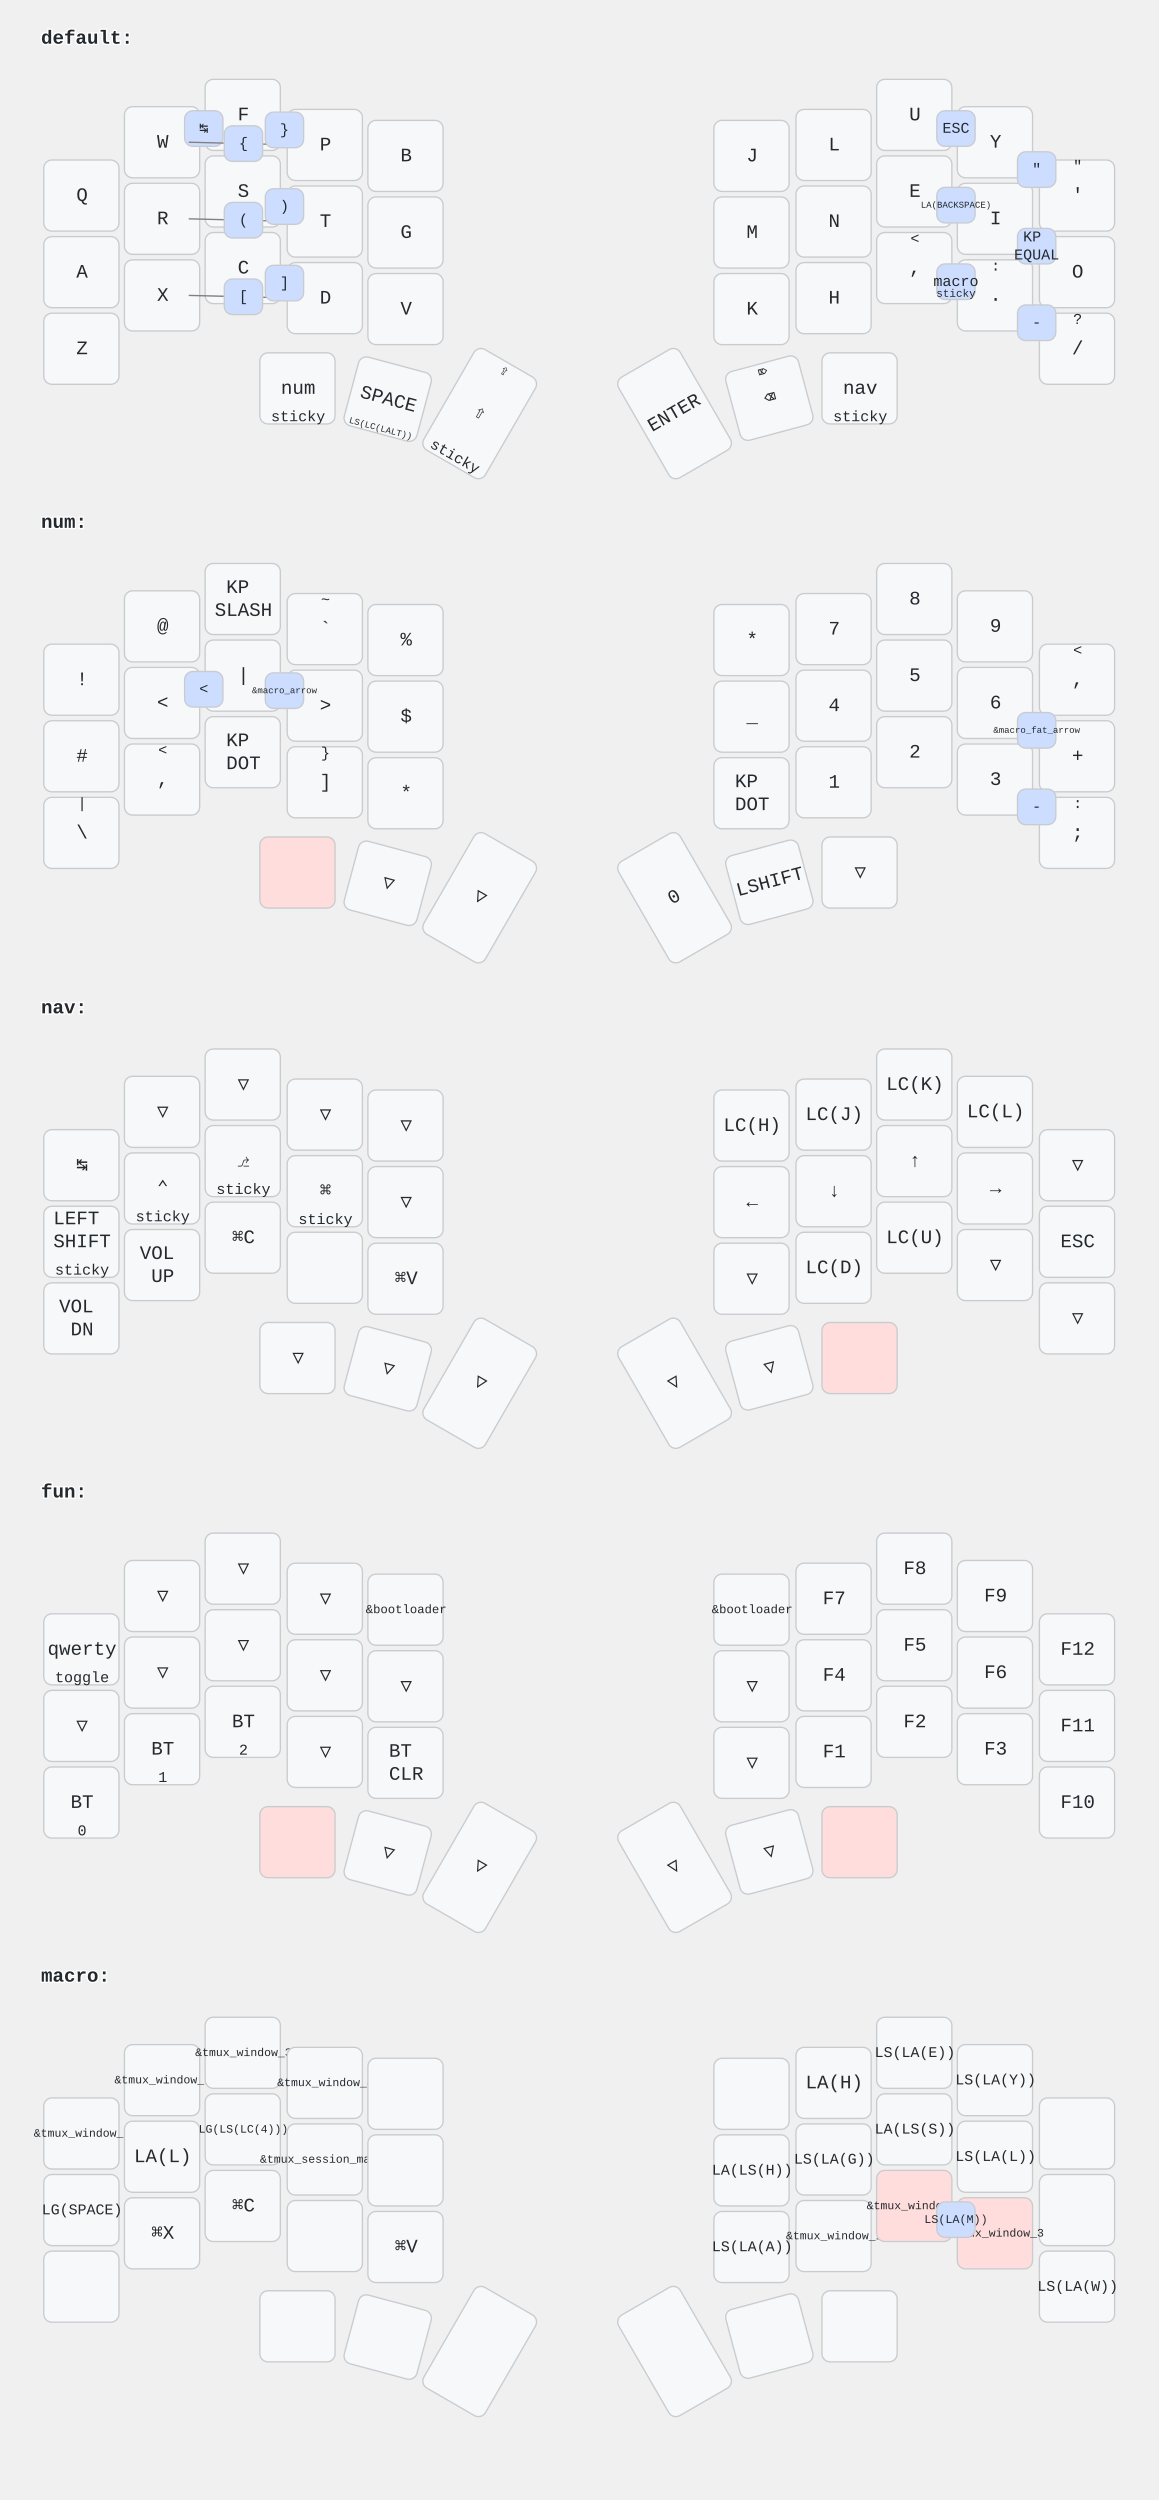
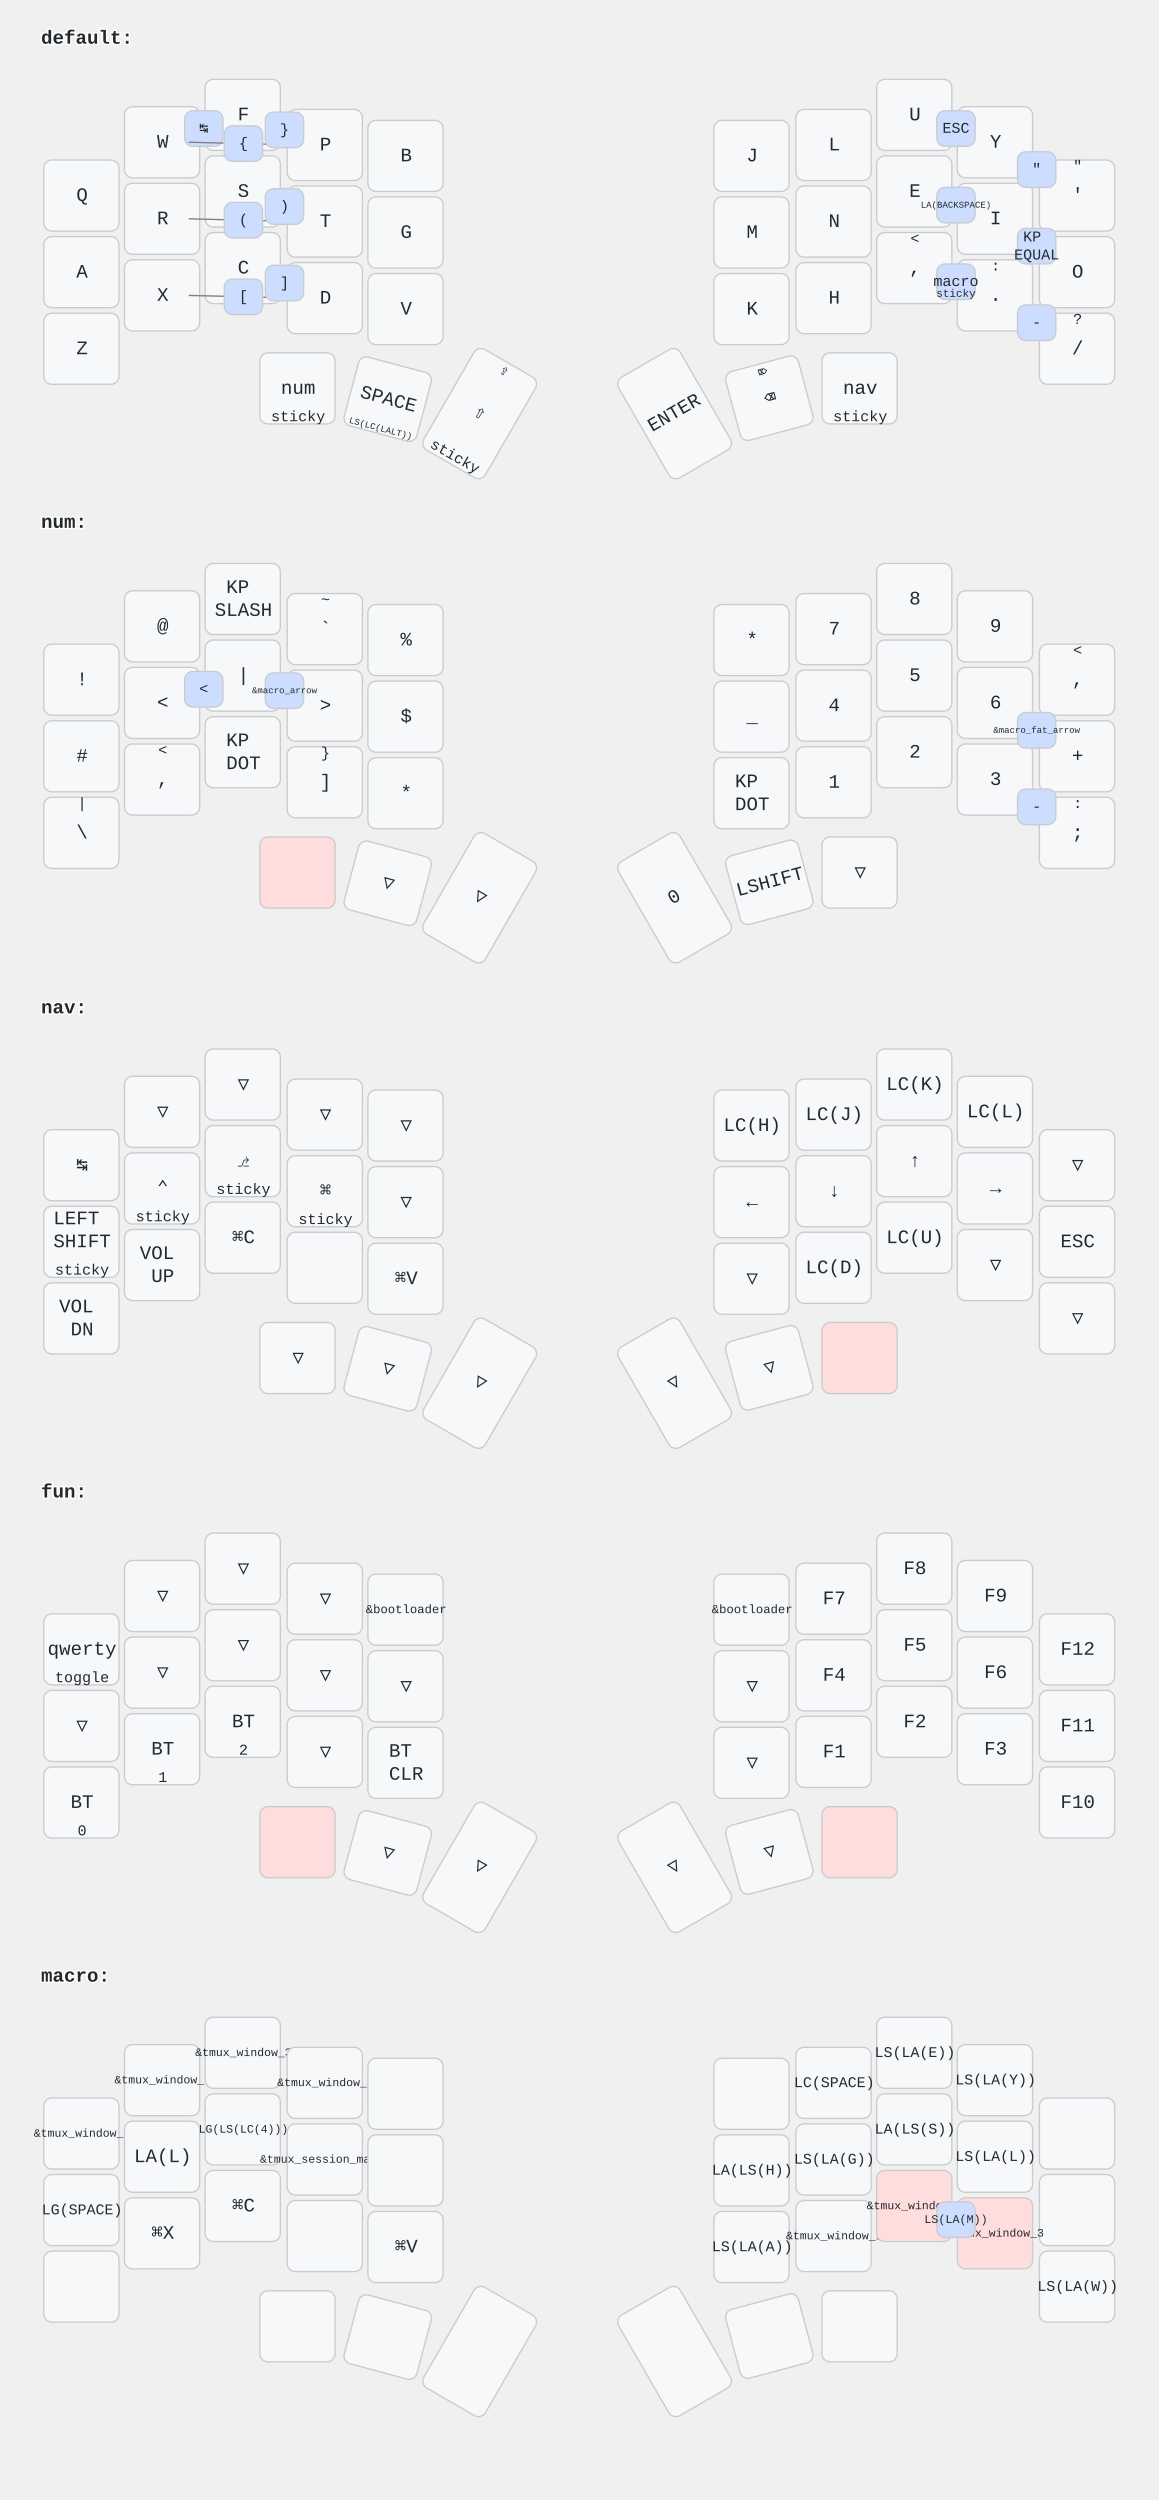
<svg xmlns="http://www.w3.org/2000/svg" width="847" height="1828" viewBox="0 0 847 1828" class="keymap">
  <style>/* font and background color specifications */
svg {
    font-family: SFMono-Regular,Consolas,Liberation Mono,Menlo,monospace;
    font-size: 14px;
    font-kerning: normal;
    text-rendering: optimizeLegibility;
    fill: #24292e;
}

/* default key styling */
rect {
    fill: #f6f8fa;
    stroke: #c9cccf;
    stroke-width: 1;
}

/* color accent for combo boxes */
rect.combo {
    fill: #cdf;
}

/* color accent for held keys */
rect.held, rect.combo.held {
    fill: #fdd;
}

/* color accent for ghost (optional) keys */
rect.ghost, rect.combo.ghost {
    fill: #ddd;
}

text {
    text-anchor: middle;
    dominant-baseline: middle;
}

/* styling for layer labels */
text.label {
    font-weight: bold;
    text-anchor: start;
    stroke: white;
    stroke-width: 2;
    paint-order: stroke;
}

/* styling for combo tap, and key hold/shifted label text */
text.combo, text.hold, text.shifted {
    font-size: 11px;
}

text.hold {
    text-anchor: middle;
    dominant-baseline: auto;
}

text.shifted {
    text-anchor: middle;
    dominant-baseline: hanging;
}

/* styling for hold/shifted label text in combo box */
text.combo.hold, text.combo.shifted {
    font-size: 8px;
}

/* styling for combo dendrons */
path {
    stroke-width: 1;
    stroke: gray;
    fill: none;
}
</style>
  <g transform="translate(30, 0)" class="layer-default">
    <text x="0" y="28" class="label">default:</text>
    <g transform="translate(0, 56)">
      <g transform="translate(30, 87)" class="key keypos-0">
        <rect rx="6" ry="6" x="-28" y="-26" width="55" height="52" class="key" />
        <text x="0" y="0" class="key tap">Q</text>
      </g>
      <g transform="translate(89, 48)" class="key keypos-1">
        <rect rx="6" ry="6" x="-28" y="-26" width="55" height="52" class="key" />
        <text x="0" y="0" class="key tap">W</text>
      </g>
      <g transform="translate(148, 28)" class="key keypos-2">
        <rect rx="6" ry="6" x="-28" y="-26" width="55" height="52" class="key" />
        <text x="0" y="0" class="key tap">F</text>
      </g>
      <g transform="translate(208, 50)" class="key keypos-3">
        <rect rx="6" ry="6" x="-28" y="-26" width="55" height="52" class="key" />
        <text x="0" y="0" class="key tap">P</text>
      </g>
      <g transform="translate(267, 58)" class="key keypos-4">
        <rect rx="6" ry="6" x="-28" y="-26" width="55" height="52" class="key" />
        <text x="0" y="0" class="key tap">B</text>
      </g>
      <g transform="translate(520, 58)" class="key keypos-5">
        <rect rx="6" ry="6" x="-28" y="-26" width="55" height="52" class="key" />
        <text x="0" y="0" class="key tap">J</text>
      </g>
      <g transform="translate(580, 50)" class="key keypos-6">
        <rect rx="6" ry="6" x="-28" y="-26" width="55" height="52" class="key" />
        <text x="0" y="0" class="key tap">L</text>
      </g>
      <g transform="translate(639, 28)" class="key keypos-7">
        <rect rx="6" ry="6" x="-28" y="-26" width="55" height="52" class="key" />
        <text x="0" y="0" class="key tap">U</text>
      </g>
      <g transform="translate(698, 48)" class="key keypos-8">
        <rect rx="6" ry="6" x="-28" y="-26" width="55" height="52" class="key" />
        <text x="0" y="0" class="key tap">Y</text>
      </g>
      <g transform="translate(758, 87)" class="key keypos-9">
        <rect rx="6" ry="6" x="-28" y="-26" width="55" height="52" class="key" />
        <text x="0" y="0" class="key tap">'</text>
        <text x="0" y="-24" class="key shifted">"</text>
      </g>
      <g transform="translate(30, 143)" class="key keypos-10">
        <rect rx="6" ry="6" x="-28" y="-26" width="55" height="52" class="key" />
        <text x="0" y="0" class="key tap">A</text>
      </g>
      <g transform="translate(89, 104)" class="key keypos-11">
        <rect rx="6" ry="6" x="-28" y="-26" width="55" height="52" class="key" />
        <text x="0" y="0" class="key tap">R</text>
      </g>
      <g transform="translate(148, 84)" class="key keypos-12">
        <rect rx="6" ry="6" x="-28" y="-26" width="55" height="52" class="key" />
        <text x="0" y="0" class="key tap">S</text>
      </g>
      <g transform="translate(208, 106)" class="key keypos-13">
        <rect rx="6" ry="6" x="-28" y="-26" width="55" height="52" class="key" />
        <text x="0" y="0" class="key tap">T</text>
      </g>
      <g transform="translate(267, 114)" class="key keypos-14">
        <rect rx="6" ry="6" x="-28" y="-26" width="55" height="52" class="key" />
        <text x="0" y="0" class="key tap">G</text>
      </g>
      <g transform="translate(520, 114)" class="key keypos-15">
        <rect rx="6" ry="6" x="-28" y="-26" width="55" height="52" class="key" />
        <text x="0" y="0" class="key tap">M</text>
      </g>
      <g transform="translate(580, 106)" class="key keypos-16">
        <rect rx="6" ry="6" x="-28" y="-26" width="55" height="52" class="key" />
        <text x="0" y="0" class="key tap">N</text>
      </g>
      <g transform="translate(639, 84)" class="key keypos-17">
        <rect rx="6" ry="6" x="-28" y="-26" width="55" height="52" class="key" />
        <text x="0" y="0" class="key tap">E</text>
      </g>
      <g transform="translate(698, 104)" class="key keypos-18">
        <rect rx="6" ry="6" x="-28" y="-26" width="55" height="52" class="key" />
        <text x="0" y="0" class="key tap">I</text>
      </g>
      <g transform="translate(758, 143)" class="key keypos-19">
        <rect rx="6" ry="6" x="-28" y="-26" width="55" height="52" class="key" />
        <text x="0" y="0" class="key tap">O</text>
      </g>
      <g transform="translate(30, 199)" class="key keypos-20">
        <rect rx="6" ry="6" x="-28" y="-26" width="55" height="52" class="key" />
        <text x="0" y="0" class="key tap">Z</text>
      </g>
      <g transform="translate(89, 160)" class="key keypos-21">
        <rect rx="6" ry="6" x="-28" y="-26" width="55" height="52" class="key" />
        <text x="0" y="0" class="key tap">X</text>
      </g>
      <g transform="translate(148, 140)" class="key keypos-22">
        <rect rx="6" ry="6" x="-28" y="-26" width="55" height="52" class="key" />
        <text x="0" y="0" class="key tap">C</text>
      </g>
      <g transform="translate(208, 162)" class="key keypos-23">
        <rect rx="6" ry="6" x="-28" y="-26" width="55" height="52" class="key" />
        <text x="0" y="0" class="key tap">D</text>
      </g>
      <g transform="translate(267, 170)" class="key keypos-24">
        <rect rx="6" ry="6" x="-28" y="-26" width="55" height="52" class="key" />
        <text x="0" y="0" class="key tap">V</text>
      </g>
      <g transform="translate(520, 170)" class="key keypos-25">
        <rect rx="6" ry="6" x="-28" y="-26" width="55" height="52" class="key" />
        <text x="0" y="0" class="key tap">K</text>
      </g>
      <g transform="translate(580, 162)" class="key keypos-26">
        <rect rx="6" ry="6" x="-28" y="-26" width="55" height="52" class="key" />
        <text x="0" y="0" class="key tap">H</text>
      </g>
      <g transform="translate(639, 140)" class="key keypos-27">
        <rect rx="6" ry="6" x="-28" y="-26" width="55" height="52" class="key" />
        <text x="0" y="0" class="key tap">,</text>
        <text x="0" y="-24" class="key shifted">&lt;</text>
      </g>
      <g transform="translate(698, 160)" class="key keypos-28">
        <rect rx="6" ry="6" x="-28" y="-26" width="55" height="52" class="key" />
        <text x="0" y="0" class="key tap">.</text>
        <text x="0" y="-24" class="key shifted">:</text>
      </g>
      <g transform="translate(758, 199)" class="key keypos-29">
        <rect rx="6" ry="6" x="-28" y="-26" width="55" height="52" class="key" />
        <text x="0" y="0" class="key tap">/</text>
        <text x="0" y="-24" class="key shifted">?</text>
      </g>
      <g transform="translate(188, 228)" class="key keypos-30">
        <rect rx="6" ry="6" x="-28" y="-26" width="55" height="52" class="key" />
        <text x="0" y="0" class="key tap">num</text>
        <text x="0" y="24" class="key hold">sticky</text>
      </g>
      <g transform="translate(254, 236) rotate(15.0)" class="key keypos-31">
        <rect rx="6" ry="6" x="-28" y="-26" width="55" height="52" class="key" />
        <text x="0" y="0" class="key tap">SPACE</text>
        <text x="0" y="24" class="key hold">
          <tspan style="font-size: 60%">LS(LC(LALT))</tspan>
        </text>
      </g>
      <g transform="translate(321, 246) rotate(30.0)" class="key keypos-32">
        <rect rx="6" ry="6" x="-26" y="-42" width="52" height="85" class="key" />
        <text x="0" y="0" class="key tap">⇧</text>
        <text x="0" y="40" class="key hold">sticky</text>
        <text x="0" y="-40" class="key shifted">⇪</text>
      </g>
      <g transform="translate(463, 246) rotate(-30.0)" class="key keypos-33">
        <rect rx="6" ry="6" x="-26" y="-42" width="52" height="85" class="key" />
        <text x="0" y="0" class="key tap">ENTER</text>
      </g>
      <g transform="translate(533, 235) rotate(-15.0)" class="key keypos-34">
        <rect rx="6" ry="6" x="-28" y="-26" width="55" height="52" class="key" />
        <text x="0" y="0" class="key tap">⌫</text>
        <text x="0" y="-24" class="key shifted">⌦</text>
      </g>
      <g transform="translate(599, 228)" class="key keypos-35">
        <rect rx="6" ry="6" x="-28" y="-26" width="55" height="52" class="key" />
        <text x="0" y="0" class="key tap">nav</text>
        <text x="0" y="24" class="key hold">sticky</text>
      </g>
      <g class="combo combopos-0">
        <rect rx="6" ry="6" x="105" y="25" width="28" height="26" class="combo" />
        <text x="119" y="38" class="combo tap">↹</text>
      </g>
      <g class="combo combopos-1">
        <rect rx="6" ry="6" x="655" y="25" width="28" height="26" class="combo" />
        <text x="669" y="38" class="combo tap">ESC</text>
      </g>
      <g class="combo combopos-2">
        <rect rx="6" ry="6" x="655" y="137" width="28" height="26" class="combo" />
        <text x="669" y="150" class="combo tap">macro</text>
        <text x="669" y="161" class="combo hold">sticky</text>
      </g>
      <g class="combo combopos-3">
        <path d="M148,105 l-40,-1" class="combo" />
        <path d="M148,105 l40,1" class="combo" />
        <rect rx="6" ry="6" x="134" y="92" width="28" height="26" class="combo" />
        <text x="148" y="105" class="combo tap">(</text>
      </g>
      <g class="combo combopos-4">
        <path d="M148,49 l-40,-1" class="combo" />
        <path d="M148,49 l40,1" class="combo" />
        <rect rx="6" ry="6" x="134" y="36" width="28" height="26" class="combo" />
        <text x="148" y="49" class="combo tap">{</text>
      </g>
      <g class="combo combopos-5">
        <path d="M148,161 l-40,-1" class="combo" />
        <path d="M148,161 l40,1" class="combo" />
        <rect rx="6" ry="6" x="134" y="148" width="28" height="26" class="combo" />
        <text x="148" y="161" class="combo tap">[</text>
      </g>
      <g class="combo combopos-6">
        <rect rx="6" ry="6" x="714" y="111" width="28" height="26" class="combo" />
        <text x="728" y="124" class="combo tap">
          <tspan x="728" dy="-0.6em">KP</tspan>
          <tspan x="728" dy="1.2em">EQUAL</tspan>
        </text>
      </g>
      <g class="combo combopos-7">
        <rect rx="6" ry="6" x="655" y="81" width="28" height="26" class="combo" />
        <text x="669" y="94" class="combo tap">
          <tspan style="font-size: 60%">LA(BACKSPACE)</tspan>
        </text>
      </g>
      <g class="combo combopos-8">
        <rect rx="6" ry="6" x="714" y="55" width="28" height="26" class="combo" />
        <text x="728" y="68" class="combo tap">"</text>
      </g>
      <g class="combo combopos-9">
        <rect rx="6" ry="6" x="164" y="82" width="28" height="26" class="combo" />
        <text x="178" y="95" class="combo tap">)</text>
      </g>
      <g class="combo combopos-10">
        <rect rx="6" ry="6" x="164" y="26" width="28" height="26" class="combo" />
        <text x="178" y="39" class="combo tap">}</text>
      </g>
      <g class="combo combopos-11">
        <rect rx="6" ry="6" x="164" y="138" width="28" height="26" class="combo" />
        <text x="178" y="151" class="combo tap">]</text>
      </g>
      <g class="combo combopos-12">
        <rect rx="6" ry="6" x="714" y="167" width="28" height="26" class="combo" />
        <text x="728" y="180" class="combo tap">-</text>
      </g>
    </g>
  </g>
  <g transform="translate(30, 354)" class="layer-num">
    <text x="0" y="28" class="label">num:</text>
    <g transform="translate(0, 56)">
      <g transform="translate(30, 87)" class="key keypos-0">
        <rect rx="6" ry="6" x="-28" y="-26" width="55" height="52" class="key" />
        <text x="0" y="0" class="key tap">!</text>
      </g>
      <g transform="translate(89, 48)" class="key keypos-1">
        <rect rx="6" ry="6" x="-28" y="-26" width="55" height="52" class="key" />
        <text x="0" y="0" class="key tap">@</text>
      </g>
      <g transform="translate(148, 28)" class="key keypos-2">
        <rect rx="6" ry="6" x="-28" y="-26" width="55" height="52" class="key" />
        <text x="0" y="0" class="key tap">
          <tspan x="0" dy="-0.6em">KP</tspan>
          <tspan x="0" dy="1.2em">SLASH</tspan>
        </text>
      </g>
      <g transform="translate(208, 50)" class="key keypos-3">
        <rect rx="6" ry="6" x="-28" y="-26" width="55" height="52" class="key" />
        <text x="0" y="0" class="key tap">`</text>
        <text x="0" y="-24" class="key shifted">~</text>
      </g>
      <g transform="translate(267, 58)" class="key keypos-4">
        <rect rx="6" ry="6" x="-28" y="-26" width="55" height="52" class="key" />
        <text x="0" y="0" class="key tap">%</text>
      </g>
      <g transform="translate(520, 58)" class="key keypos-5">
        <rect rx="6" ry="6" x="-28" y="-26" width="55" height="52" class="key" />
        <text x="0" y="0" class="key tap">*</text>
      </g>
      <g transform="translate(580, 50)" class="key keypos-6">
        <rect rx="6" ry="6" x="-28" y="-26" width="55" height="52" class="key" />
        <text x="0" y="0" class="key tap">7</text>
      </g>
      <g transform="translate(639, 28)" class="key keypos-7">
        <rect rx="6" ry="6" x="-28" y="-26" width="55" height="52" class="key" />
        <text x="0" y="0" class="key tap">8</text>
      </g>
      <g transform="translate(698, 48)" class="key keypos-8">
        <rect rx="6" ry="6" x="-28" y="-26" width="55" height="52" class="key" />
        <text x="0" y="0" class="key tap">9</text>
      </g>
      <g transform="translate(758, 87)" class="key keypos-9">
        <rect rx="6" ry="6" x="-28" y="-26" width="55" height="52" class="key" />
        <text x="0" y="0" class="key tap">,</text>
        <text x="0" y="-24" class="key shifted">&lt;</text>
      </g>
      <g transform="translate(30, 143)" class="key keypos-10">
        <rect rx="6" ry="6" x="-28" y="-26" width="55" height="52" class="key" />
        <text x="0" y="0" class="key tap">#</text>
      </g>
      <g transform="translate(89, 104)" class="key keypos-11">
        <rect rx="6" ry="6" x="-28" y="-26" width="55" height="52" class="key" />
        <text x="0" y="0" class="key tap">&lt;</text>
      </g>
      <g transform="translate(148, 84)" class="key keypos-12">
        <rect rx="6" ry="6" x="-28" y="-26" width="55" height="52" class="key" />
        <text x="0" y="0" class="key tap">|</text>
      </g>
      <g transform="translate(208, 106)" class="key keypos-13">
        <rect rx="6" ry="6" x="-28" y="-26" width="55" height="52" class="key" />
        <text x="0" y="0" class="key tap">&gt;</text>
      </g>
      <g transform="translate(267, 114)" class="key keypos-14">
        <rect rx="6" ry="6" x="-28" y="-26" width="55" height="52" class="key" />
        <text x="0" y="0" class="key tap">$</text>
      </g>
      <g transform="translate(520, 114)" class="key keypos-15">
        <rect rx="6" ry="6" x="-28" y="-26" width="55" height="52" class="key" />
        <text x="0" y="0" class="key tap">_</text>
      </g>
      <g transform="translate(580, 106)" class="key keypos-16">
        <rect rx="6" ry="6" x="-28" y="-26" width="55" height="52" class="key" />
        <text x="0" y="0" class="key tap">4</text>
      </g>
      <g transform="translate(639, 84)" class="key keypos-17">
        <rect rx="6" ry="6" x="-28" y="-26" width="55" height="52" class="key" />
        <text x="0" y="0" class="key tap">5</text>
      </g>
      <g transform="translate(698, 104)" class="key keypos-18">
        <rect rx="6" ry="6" x="-28" y="-26" width="55" height="52" class="key" />
        <text x="0" y="0" class="key tap">6</text>
      </g>
      <g transform="translate(758, 143)" class="key keypos-19">
        <rect rx="6" ry="6" x="-28" y="-26" width="55" height="52" class="key" />
        <text x="0" y="0" class="key tap">+</text>
      </g>
      <g transform="translate(30, 199)" class="key keypos-20">
        <rect rx="6" ry="6" x="-28" y="-26" width="55" height="52" class="key" />
        <text x="0" y="0" class="key tap">\</text>
        <text x="0" y="-24" class="key shifted">|</text>
      </g>
      <g transform="translate(89, 160)" class="key keypos-21">
        <rect rx="6" ry="6" x="-28" y="-26" width="55" height="52" class="key" />
        <text x="0" y="0" class="key tap">,</text>
        <text x="0" y="-24" class="key shifted">&lt;</text>
      </g>
      <g transform="translate(148, 140)" class="key keypos-22">
        <rect rx="6" ry="6" x="-28" y="-26" width="55" height="52" class="key" />
        <text x="0" y="0" class="key tap">
          <tspan x="0" dy="-0.6em">KP</tspan>
          <tspan x="0" dy="1.2em">DOT</tspan>
        </text>
      </g>
      <g transform="translate(208, 162)" class="key keypos-23">
        <rect rx="6" ry="6" x="-28" y="-26" width="55" height="52" class="key" />
        <text x="0" y="0" class="key tap">]</text>
        <text x="0" y="-24" class="key shifted">}</text>
      </g>
      <g transform="translate(267, 170)" class="key keypos-24">
        <rect rx="6" ry="6" x="-28" y="-26" width="55" height="52" class="key" />
        <text x="0" y="0" class="key tap">*</text>
      </g>
      <g transform="translate(520, 170)" class="key keypos-25">
        <rect rx="6" ry="6" x="-28" y="-26" width="55" height="52" class="key" />
        <text x="0" y="0" class="key tap">
          <tspan x="0" dy="-0.6em">KP</tspan>
          <tspan x="0" dy="1.2em">DOT</tspan>
        </text>
      </g>
      <g transform="translate(580, 162)" class="key keypos-26">
        <rect rx="6" ry="6" x="-28" y="-26" width="55" height="52" class="key" />
        <text x="0" y="0" class="key tap">1</text>
      </g>
      <g transform="translate(639, 140)" class="key keypos-27">
        <rect rx="6" ry="6" x="-28" y="-26" width="55" height="52" class="key" />
        <text x="0" y="0" class="key tap">2</text>
      </g>
      <g transform="translate(698, 160)" class="key keypos-28">
        <rect rx="6" ry="6" x="-28" y="-26" width="55" height="52" class="key" />
        <text x="0" y="0" class="key tap">3</text>
      </g>
      <g transform="translate(758, 199)" class="key keypos-29">
        <rect rx="6" ry="6" x="-28" y="-26" width="55" height="52" class="key" />
        <text x="0" y="0" class="key tap">;</text>
        <text x="0" y="-24" class="key shifted">:</text>
      </g>
      <g transform="translate(188, 228)" class="key held keypos-30">
        <rect rx="6" ry="6" x="-28" y="-26" width="55" height="52" class="key held" />
      </g>
      <g transform="translate(254, 236) rotate(15.0)" class="key trans keypos-31">
        <rect rx="6" ry="6" x="-28" y="-26" width="55" height="52" class="key trans" />
        <text x="0" y="0" class="key trans tap">▽</text>
      </g>
      <g transform="translate(321, 246) rotate(30.0)" class="key trans keypos-32">
        <rect rx="6" ry="6" x="-26" y="-42" width="52" height="85" class="key trans" />
        <text x="0" y="0" class="key trans tap">▽</text>
      </g>
      <g transform="translate(463, 246) rotate(-30.0)" class="key keypos-33">
        <rect rx="6" ry="6" x="-26" y="-42" width="52" height="85" class="key" />
        <text x="0" y="0" class="key tap">0</text>
      </g>
      <g transform="translate(533, 235) rotate(-15.0)" class="key keypos-34">
        <rect rx="6" ry="6" x="-28" y="-26" width="55" height="52" class="key" />
        <text x="0" y="0" class="key tap">LSHIFT</text>
      </g>
      <g transform="translate(599, 228)" class="key trans keypos-35">
        <rect rx="6" ry="6" x="-28" y="-26" width="55" height="52" class="key trans" />
        <text x="0" y="0" class="key trans tap">▽</text>
      </g>
      <g class="combo combopos-0">
        <rect rx="6" ry="6" x="105" y="81" width="28" height="26" class="combo" />
        <text x="119" y="94" class="combo tap">&lt;</text>
      </g>
      <g class="combo combopos-1">
        <rect rx="6" ry="6" x="164" y="82" width="28" height="26" class="combo" />
        <text x="178" y="95" class="combo tap">
          <tspan style="font-size: 60%">&amp;macro_arrow</tspan>
        </text>
      </g>
      <g class="combo combopos-2">
        <rect rx="6" ry="6" x="714" y="167" width="28" height="26" class="combo" />
        <text x="728" y="180" class="combo tap">-</text>
      </g>
      <g class="combo combopos-3">
        <rect rx="6" ry="6" x="714" y="111" width="28" height="26" class="combo" />
        <text x="728" y="124" class="combo tap">
          <tspan style="font-size: 60%">&amp;macro_fat_arrow</tspan>
        </text>
      </g>
    </g>
  </g>
  <g transform="translate(30, 709)" class="layer-nav">
    <text x="0" y="28" class="label">nav:</text>
    <g transform="translate(0, 56)">
      <g transform="translate(30, 87)" class="key keypos-0">
        <rect rx="6" ry="6" x="-28" y="-26" width="55" height="52" class="key" />
        <text x="0" y="0" class="key tap">↹</text>
      </g>
      <g transform="translate(89, 48)" class="key trans keypos-1">
        <rect rx="6" ry="6" x="-28" y="-26" width="55" height="52" class="key trans" />
        <text x="0" y="0" class="key trans tap">▽</text>
      </g>
      <g transform="translate(148, 28)" class="key trans keypos-2">
        <rect rx="6" ry="6" x="-28" y="-26" width="55" height="52" class="key trans" />
        <text x="0" y="0" class="key trans tap">▽</text>
      </g>
      <g transform="translate(208, 50)" class="key trans keypos-3">
        <rect rx="6" ry="6" x="-28" y="-26" width="55" height="52" class="key trans" />
        <text x="0" y="0" class="key trans tap">▽</text>
      </g>
      <g transform="translate(267, 58)" class="key trans keypos-4">
        <rect rx="6" ry="6" x="-28" y="-26" width="55" height="52" class="key trans" />
        <text x="0" y="0" class="key trans tap">▽</text>
      </g>
      <g transform="translate(520, 58)" class="key keypos-5">
        <rect rx="6" ry="6" x="-28" y="-26" width="55" height="52" class="key" />
        <text x="0" y="0" class="key tap">LC(H)</text>
      </g>
      <g transform="translate(580, 50)" class="key keypos-6">
        <rect rx="6" ry="6" x="-28" y="-26" width="55" height="52" class="key" />
        <text x="0" y="0" class="key tap">LC(J)</text>
      </g>
      <g transform="translate(639, 28)" class="key keypos-7">
        <rect rx="6" ry="6" x="-28" y="-26" width="55" height="52" class="key" />
        <text x="0" y="0" class="key tap">LC(K)</text>
      </g>
      <g transform="translate(698, 48)" class="key keypos-8">
        <rect rx="6" ry="6" x="-28" y="-26" width="55" height="52" class="key" />
        <text x="0" y="0" class="key tap">LC(L)</text>
      </g>
      <g transform="translate(758, 87)" class="key trans keypos-9">
        <rect rx="6" ry="6" x="-28" y="-26" width="55" height="52" class="key trans" />
        <text x="0" y="0" class="key trans tap">▽</text>
      </g>
      <g transform="translate(30, 143)" class="key keypos-10">
        <rect rx="6" ry="6" x="-28" y="-26" width="55" height="52" class="key" />
        <text x="0" y="0" class="key tap">
          <tspan x="0" dy="-1.2em">LEFT</tspan>
          <tspan x="0" dy="1.2em">SHIFT</tspan>
        </text>
        <text x="0" y="24" class="key hold">sticky</text>
      </g>
      <g transform="translate(89, 104)" class="key keypos-11">
        <rect rx="6" ry="6" x="-28" y="-26" width="55" height="52" class="key" />
        <text x="0" y="0" class="key tap">⌃</text>
        <text x="0" y="24" class="key hold">sticky</text>
      </g>
      <g transform="translate(148, 84)" class="key keypos-12">
        <rect rx="6" ry="6" x="-28" y="-26" width="55" height="52" class="key" />
        <text x="0" y="0" class="key tap">⎇</text>
        <text x="0" y="24" class="key hold">sticky</text>
      </g>
      <g transform="translate(208, 106)" class="key keypos-13">
        <rect rx="6" ry="6" x="-28" y="-26" width="55" height="52" class="key" />
        <text x="0" y="0" class="key tap">⌘</text>
        <text x="0" y="24" class="key hold">sticky</text>
      </g>
      <g transform="translate(267, 114)" class="key trans keypos-14">
        <rect rx="6" ry="6" x="-28" y="-26" width="55" height="52" class="key trans" />
        <text x="0" y="0" class="key trans tap">▽</text>
      </g>
      <g transform="translate(520, 114)" class="key keypos-15">
        <rect rx="6" ry="6" x="-28" y="-26" width="55" height="52" class="key" />
        <text x="0" y="0" class="key tap">←</text>
      </g>
      <g transform="translate(580, 106)" class="key keypos-16">
        <rect rx="6" ry="6" x="-28" y="-26" width="55" height="52" class="key" />
        <text x="0" y="0" class="key tap">↓</text>
      </g>
      <g transform="translate(639, 84)" class="key keypos-17">
        <rect rx="6" ry="6" x="-28" y="-26" width="55" height="52" class="key" />
        <text x="0" y="0" class="key tap">↑</text>
      </g>
      <g transform="translate(698, 104)" class="key keypos-18">
        <rect rx="6" ry="6" x="-28" y="-26" width="55" height="52" class="key" />
        <text x="0" y="0" class="key tap">→</text>
      </g>
      <g transform="translate(758, 143)" class="key keypos-19">
        <rect rx="6" ry="6" x="-28" y="-26" width="55" height="52" class="key" />
        <text x="0" y="0" class="key tap">ESC</text>
      </g>
      <g transform="translate(30, 199)" class="key keypos-20">
        <rect rx="6" ry="6" x="-28" y="-26" width="55" height="52" class="key" />
        <text x="0" y="0" class="key tap">
          <tspan x="0" dy="-0.6em">VOL</tspan>
          <tspan x="0" dy="1.2em">DN</tspan>
        </text>
      </g>
      <g transform="translate(89, 160)" class="key keypos-21">
        <rect rx="6" ry="6" x="-28" y="-26" width="55" height="52" class="key" />
        <text x="0" y="0" class="key tap">
          <tspan x="0" dy="-0.6em">VOL</tspan>
          <tspan x="0" dy="1.2em">UP</tspan>
        </text>
      </g>
      <g transform="translate(148, 140)" class="key keypos-22">
        <rect rx="6" ry="6" x="-28" y="-26" width="55" height="52" class="key" />
        <text x="0" y="0" class="key tap">⌘C</text>
      </g>
      <g transform="translate(208, 162)" class="key keypos-23">
        <rect rx="6" ry="6" x="-28" y="-26" width="55" height="52" class="key" />
      </g>
      <g transform="translate(267, 170)" class="key keypos-24">
        <rect rx="6" ry="6" x="-28" y="-26" width="55" height="52" class="key" />
        <text x="0" y="0" class="key tap">⌘V</text>
      </g>
      <g transform="translate(520, 170)" class="key trans keypos-25">
        <rect rx="6" ry="6" x="-28" y="-26" width="55" height="52" class="key trans" />
        <text x="0" y="0" class="key trans tap">▽</text>
      </g>
      <g transform="translate(580, 162)" class="key keypos-26">
        <rect rx="6" ry="6" x="-28" y="-26" width="55" height="52" class="key" />
        <text x="0" y="0" class="key tap">LC(D)</text>
      </g>
      <g transform="translate(639, 140)" class="key keypos-27">
        <rect rx="6" ry="6" x="-28" y="-26" width="55" height="52" class="key" />
        <text x="0" y="0" class="key tap">LC(U)</text>
      </g>
      <g transform="translate(698, 160)" class="key trans keypos-28">
        <rect rx="6" ry="6" x="-28" y="-26" width="55" height="52" class="key trans" />
        <text x="0" y="0" class="key trans tap">▽</text>
      </g>
      <g transform="translate(758, 199)" class="key trans keypos-29">
        <rect rx="6" ry="6" x="-28" y="-26" width="55" height="52" class="key trans" />
        <text x="0" y="0" class="key trans tap">▽</text>
      </g>
      <g transform="translate(188, 228)" class="key trans keypos-30">
        <rect rx="6" ry="6" x="-28" y="-26" width="55" height="52" class="key trans" />
        <text x="0" y="0" class="key trans tap">▽</text>
      </g>
      <g transform="translate(254, 236) rotate(15.0)" class="key trans keypos-31">
        <rect rx="6" ry="6" x="-28" y="-26" width="55" height="52" class="key trans" />
        <text x="0" y="0" class="key trans tap">▽</text>
      </g>
      <g transform="translate(321, 246) rotate(30.0)" class="key trans keypos-32">
        <rect rx="6" ry="6" x="-26" y="-42" width="52" height="85" class="key trans" />
        <text x="0" y="0" class="key trans tap">▽</text>
      </g>
      <g transform="translate(463, 246) rotate(-30.0)" class="key trans keypos-33">
        <rect rx="6" ry="6" x="-26" y="-42" width="52" height="85" class="key trans" />
        <text x="0" y="0" class="key trans tap">▽</text>
      </g>
      <g transform="translate(533, 235) rotate(-15.0)" class="key trans keypos-34">
        <rect rx="6" ry="6" x="-28" y="-26" width="55" height="52" class="key trans" />
        <text x="0" y="0" class="key trans tap">▽</text>
      </g>
      <g transform="translate(599, 228)" class="key held keypos-35">
        <rect rx="6" ry="6" x="-28" y="-26" width="55" height="52" class="key held" />
      </g>
    </g>
  </g>
  <g transform="translate(30, 1063)" class="layer-fun">
    <text x="0" y="28" class="label">fun:</text>
    <g transform="translate(0, 56)">
      <g transform="translate(30, 87)" class="key keypos-0">
        <rect rx="6" ry="6" x="-28" y="-26" width="55" height="52" class="key" />
        <text x="0" y="0" class="key tap">qwerty</text>
        <text x="0" y="24" class="key hold">toggle</text>
      </g>
      <g transform="translate(89, 48)" class="key trans keypos-1">
        <rect rx="6" ry="6" x="-28" y="-26" width="55" height="52" class="key trans" />
        <text x="0" y="0" class="key trans tap">▽</text>
      </g>
      <g transform="translate(148, 28)" class="key trans keypos-2">
        <rect rx="6" ry="6" x="-28" y="-26" width="55" height="52" class="key trans" />
        <text x="0" y="0" class="key trans tap">▽</text>
      </g>
      <g transform="translate(208, 50)" class="key trans keypos-3">
        <rect rx="6" ry="6" x="-28" y="-26" width="55" height="52" class="key trans" />
        <text x="0" y="0" class="key trans tap">▽</text>
      </g>
      <g transform="translate(267, 58)" class="key keypos-4">
        <rect rx="6" ry="6" x="-28" y="-26" width="55" height="52" class="key" />
        <text x="0" y="0" class="key tap">
          <tspan style="font-size: 64%">&amp;bootloader</tspan>
        </text>
      </g>
      <g transform="translate(520, 58)" class="key keypos-5">
        <rect rx="6" ry="6" x="-28" y="-26" width="55" height="52" class="key" />
        <text x="0" y="0" class="key tap">
          <tspan style="font-size: 64%">&amp;bootloader</tspan>
        </text>
      </g>
      <g transform="translate(580, 50)" class="key keypos-6">
        <rect rx="6" ry="6" x="-28" y="-26" width="55" height="52" class="key" />
        <text x="0" y="0" class="key tap">F7</text>
      </g>
      <g transform="translate(639, 28)" class="key keypos-7">
        <rect rx="6" ry="6" x="-28" y="-26" width="55" height="52" class="key" />
        <text x="0" y="0" class="key tap">F8</text>
      </g>
      <g transform="translate(698, 48)" class="key keypos-8">
        <rect rx="6" ry="6" x="-28" y="-26" width="55" height="52" class="key" />
        <text x="0" y="0" class="key tap">F9</text>
      </g>
      <g transform="translate(758, 87)" class="key keypos-9">
        <rect rx="6" ry="6" x="-28" y="-26" width="55" height="52" class="key" />
        <text x="0" y="0" class="key tap">F12</text>
      </g>
      <g transform="translate(30, 143)" class="key trans keypos-10">
        <rect rx="6" ry="6" x="-28" y="-26" width="55" height="52" class="key trans" />
        <text x="0" y="0" class="key trans tap">▽</text>
      </g>
      <g transform="translate(89, 104)" class="key trans keypos-11">
        <rect rx="6" ry="6" x="-28" y="-26" width="55" height="52" class="key trans" />
        <text x="0" y="0" class="key trans tap">▽</text>
      </g>
      <g transform="translate(148, 84)" class="key trans keypos-12">
        <rect rx="6" ry="6" x="-28" y="-26" width="55" height="52" class="key trans" />
        <text x="0" y="0" class="key trans tap">▽</text>
      </g>
      <g transform="translate(208, 106)" class="key trans keypos-13">
        <rect rx="6" ry="6" x="-28" y="-26" width="55" height="52" class="key trans" />
        <text x="0" y="0" class="key trans tap">▽</text>
      </g>
      <g transform="translate(267, 114)" class="key trans keypos-14">
        <rect rx="6" ry="6" x="-28" y="-26" width="55" height="52" class="key trans" />
        <text x="0" y="0" class="key trans tap">▽</text>
      </g>
      <g transform="translate(520, 114)" class="key trans keypos-15">
        <rect rx="6" ry="6" x="-28" y="-26" width="55" height="52" class="key trans" />
        <text x="0" y="0" class="key trans tap">▽</text>
      </g>
      <g transform="translate(580, 106)" class="key keypos-16">
        <rect rx="6" ry="6" x="-28" y="-26" width="55" height="52" class="key" />
        <text x="0" y="0" class="key tap">F4</text>
      </g>
      <g transform="translate(639, 84)" class="key keypos-17">
        <rect rx="6" ry="6" x="-28" y="-26" width="55" height="52" class="key" />
        <text x="0" y="0" class="key tap">F5</text>
      </g>
      <g transform="translate(698, 104)" class="key keypos-18">
        <rect rx="6" ry="6" x="-28" y="-26" width="55" height="52" class="key" />
        <text x="0" y="0" class="key tap">F6</text>
      </g>
      <g transform="translate(758, 143)" class="key keypos-19">
        <rect rx="6" ry="6" x="-28" y="-26" width="55" height="52" class="key" />
        <text x="0" y="0" class="key tap">F11</text>
      </g>
      <g transform="translate(30, 199)" class="key keypos-20">
        <rect rx="6" ry="6" x="-28" y="-26" width="55" height="52" class="key" />
        <text x="0" y="0" class="key tap">BT</text>
        <text x="0" y="24" class="key hold">0</text>
      </g>
      <g transform="translate(89, 160)" class="key keypos-21">
        <rect rx="6" ry="6" x="-28" y="-26" width="55" height="52" class="key" />
        <text x="0" y="0" class="key tap">BT</text>
        <text x="0" y="24" class="key hold">1</text>
      </g>
      <g transform="translate(148, 140)" class="key keypos-22">
        <rect rx="6" ry="6" x="-28" y="-26" width="55" height="52" class="key" />
        <text x="0" y="0" class="key tap">BT</text>
        <text x="0" y="24" class="key hold">2</text>
      </g>
      <g transform="translate(208, 162)" class="key trans keypos-23">
        <rect rx="6" ry="6" x="-28" y="-26" width="55" height="52" class="key trans" />
        <text x="0" y="0" class="key trans tap">▽</text>
      </g>
      <g transform="translate(267, 170)" class="key keypos-24">
        <rect rx="6" ry="6" x="-28" y="-26" width="55" height="52" class="key" />
        <text x="0" y="0" class="key tap">
          <tspan x="0" dy="-0.6em">BT</tspan>
          <tspan x="0" dy="1.2em">CLR</tspan>
        </text>
      </g>
      <g transform="translate(520, 170)" class="key trans keypos-25">
        <rect rx="6" ry="6" x="-28" y="-26" width="55" height="52" class="key trans" />
        <text x="0" y="0" class="key trans tap">▽</text>
      </g>
      <g transform="translate(580, 162)" class="key keypos-26">
        <rect rx="6" ry="6" x="-28" y="-26" width="55" height="52" class="key" />
        <text x="0" y="0" class="key tap">F1</text>
      </g>
      <g transform="translate(639, 140)" class="key keypos-27">
        <rect rx="6" ry="6" x="-28" y="-26" width="55" height="52" class="key" />
        <text x="0" y="0" class="key tap">F2</text>
      </g>
      <g transform="translate(698, 160)" class="key keypos-28">
        <rect rx="6" ry="6" x="-28" y="-26" width="55" height="52" class="key" />
        <text x="0" y="0" class="key tap">F3</text>
      </g>
      <g transform="translate(758, 199)" class="key keypos-29">
        <rect rx="6" ry="6" x="-28" y="-26" width="55" height="52" class="key" />
        <text x="0" y="0" class="key tap">F10</text>
      </g>
      <g transform="translate(188, 228)" class="key held keypos-30">
        <rect rx="6" ry="6" x="-28" y="-26" width="55" height="52" class="key held" />
      </g>
      <g transform="translate(254, 236) rotate(15.0)" class="key trans keypos-31">
        <rect rx="6" ry="6" x="-28" y="-26" width="55" height="52" class="key trans" />
        <text x="0" y="0" class="key trans tap">▽</text>
      </g>
      <g transform="translate(321, 246) rotate(30.0)" class="key trans keypos-32">
        <rect rx="6" ry="6" x="-26" y="-42" width="52" height="85" class="key trans" />
        <text x="0" y="0" class="key trans tap">▽</text>
      </g>
      <g transform="translate(463, 246) rotate(-30.0)" class="key trans keypos-33">
        <rect rx="6" ry="6" x="-26" y="-42" width="52" height="85" class="key trans" />
        <text x="0" y="0" class="key trans tap">▽</text>
      </g>
      <g transform="translate(533, 235) rotate(-15.0)" class="key trans keypos-34">
        <rect rx="6" ry="6" x="-28" y="-26" width="55" height="52" class="key trans" />
        <text x="0" y="0" class="key trans tap">▽</text>
      </g>
      <g transform="translate(599, 228)" class="key held keypos-35">
        <rect rx="6" ry="6" x="-28" y="-26" width="55" height="52" class="key held" />
      </g>
    </g>
  </g>
  <g transform="translate(30, 1417)" class="layer-macro">
    <text x="0" y="28" class="label">macro:</text>
    <g transform="translate(0, 56)">
      <g transform="translate(30, 87)" class="key keypos-0">
        <rect rx="6" ry="6" x="-28" y="-26" width="55" height="52" class="key" />
        <text x="0" y="0" class="key tap">
          <tspan style="font-size: 60%">&amp;tmux_window_1</tspan>
        </text>
      </g>
      <g transform="translate(89, 48)" class="key keypos-1">
        <rect rx="6" ry="6" x="-28" y="-26" width="55" height="52" class="key" />
        <text x="0" y="0" class="key tap">
          <tspan style="font-size: 60%">&amp;tmux_window_2</tspan>
        </text>
      </g>
      <g transform="translate(148, 28)" class="key keypos-2">
        <rect rx="6" ry="6" x="-28" y="-26" width="55" height="52" class="key" />
        <text x="0" y="0" class="key tap">
          <tspan style="font-size: 60%">&amp;tmux_window_3</tspan>
        </text>
      </g>
      <g transform="translate(208, 50)" class="key keypos-3">
        <rect rx="6" ry="6" x="-28" y="-26" width="55" height="52" class="key" />
        <text x="0" y="0" class="key tap">
          <tspan style="font-size: 60%">&amp;tmux_window_4</tspan>
        </text>
      </g>
      <g transform="translate(267, 58)" class="key keypos-4">
        <rect rx="6" ry="6" x="-28" y="-26" width="55" height="52" class="key" />
      </g>
      <g transform="translate(520, 58)" class="key keypos-5">
        <rect rx="6" ry="6" x="-28" y="-26" width="55" height="52" class="key" />
      </g>
      <g transform="translate(580, 50)" class="key keypos-6">
        <rect rx="6" ry="6" x="-28" y="-26" width="55" height="52" class="key" />
-         <text x="0" y="0" class="key tap">LA(H)</text>
+         <text x="0" y="0" class="key tap">
+           <tspan style="font-size: 78%">LC(SPACE)</tspan>
+         </text>
      </g>
      <g transform="translate(639, 28)" class="key keypos-7">
        <rect rx="6" ry="6" x="-28" y="-26" width="55" height="52" class="key" />
        <text x="0" y="0" class="key tap">
          <tspan style="font-size: 78%">LS(LA(E))</tspan>
        </text>
      </g>
      <g transform="translate(698, 48)" class="key keypos-8">
        <rect rx="6" ry="6" x="-28" y="-26" width="55" height="52" class="key" />
        <text x="0" y="0" class="key tap">
          <tspan style="font-size: 78%">LS(LA(Y))</tspan>
        </text>
      </g>
      <g transform="translate(758, 87)" class="key keypos-9">
        <rect rx="6" ry="6" x="-28" y="-26" width="55" height="52" class="key" />
      </g>
      <g transform="translate(30, 143)" class="key keypos-10">
        <rect rx="6" ry="6" x="-28" y="-26" width="55" height="52" class="key" />
        <text x="0" y="0" class="key tap">
          <tspan style="font-size: 78%">LG(SPACE)</tspan>
        </text>
      </g>
      <g transform="translate(89, 104)" class="key keypos-11">
        <rect rx="6" ry="6" x="-28" y="-26" width="55" height="52" class="key" />
        <text x="0" y="0" class="key tap">LA(L)</text>
      </g>
      <g transform="translate(148, 84)" class="key keypos-12">
        <rect rx="6" ry="6" x="-28" y="-26" width="55" height="52" class="key" />
        <text x="0" y="0" class="key tap">
          <tspan style="font-size: 60%">LG(LS(LC(4)))</tspan>
        </text>
      </g>
      <g transform="translate(208, 106)" class="key keypos-13">
        <rect rx="6" ry="6" x="-28" y="-26" width="55" height="52" class="key" />
        <text x="0" y="0" class="key tap">
          <tspan style="font-size: 60%">&amp;tmux_session_macro</tspan>
        </text>
      </g>
      <g transform="translate(267, 114)" class="key keypos-14">
        <rect rx="6" ry="6" x="-28" y="-26" width="55" height="52" class="key" />
      </g>
      <g transform="translate(520, 114)" class="key keypos-15">
        <rect rx="6" ry="6" x="-28" y="-26" width="55" height="52" class="key" />
        <text x="0" y="0" class="key tap">
          <tspan style="font-size: 78%">LA(LS(H))</tspan>
        </text>
      </g>
      <g transform="translate(580, 106)" class="key keypos-16">
        <rect rx="6" ry="6" x="-28" y="-26" width="55" height="52" class="key" />
        <text x="0" y="0" class="key tap">
          <tspan style="font-size: 78%">LS(LA(G))</tspan>
        </text>
      </g>
      <g transform="translate(639, 84)" class="key keypos-17">
        <rect rx="6" ry="6" x="-28" y="-26" width="55" height="52" class="key" />
        <text x="0" y="0" class="key tap">
          <tspan style="font-size: 78%">LA(LS(S))</tspan>
        </text>
      </g>
      <g transform="translate(698, 104)" class="key keypos-18">
        <rect rx="6" ry="6" x="-28" y="-26" width="55" height="52" class="key" />
        <text x="0" y="0" class="key tap">
          <tspan style="font-size: 78%">LS(LA(L))</tspan>
        </text>
      </g>
      <g transform="translate(758, 143)" class="key keypos-19">
        <rect rx="6" ry="6" x="-28" y="-26" width="55" height="52" class="key" />
      </g>
      <g transform="translate(30, 199)" class="key keypos-20">
        <rect rx="6" ry="6" x="-28" y="-26" width="55" height="52" class="key" />
      </g>
      <g transform="translate(89, 160)" class="key keypos-21">
        <rect rx="6" ry="6" x="-28" y="-26" width="55" height="52" class="key" />
        <text x="0" y="0" class="key tap">⌘X</text>
      </g>
      <g transform="translate(148, 140)" class="key keypos-22">
        <rect rx="6" ry="6" x="-28" y="-26" width="55" height="52" class="key" />
        <text x="0" y="0" class="key tap">⌘C</text>
      </g>
      <g transform="translate(208, 162)" class="key keypos-23">
        <rect rx="6" ry="6" x="-28" y="-26" width="55" height="52" class="key" />
      </g>
      <g transform="translate(267, 170)" class="key keypos-24">
        <rect rx="6" ry="6" x="-28" y="-26" width="55" height="52" class="key" />
        <text x="0" y="0" class="key tap">⌘V</text>
      </g>
      <g transform="translate(520, 170)" class="key keypos-25">
        <rect rx="6" ry="6" x="-28" y="-26" width="55" height="52" class="key" />
        <text x="0" y="0" class="key tap">
          <tspan style="font-size: 78%">LS(LA(A))</tspan>
        </text>
      </g>
      <g transform="translate(580, 162)" class="key keypos-26">
        <rect rx="6" ry="6" x="-28" y="-26" width="55" height="52" class="key" />
        <text x="0" y="0" class="key tap">
          <tspan style="font-size: 60%">&amp;tmux_window_1</tspan>
        </text>
      </g>
      <g transform="translate(639, 140)" class="key held keypos-27">
        <rect rx="6" ry="6" x="-28" y="-26" width="55" height="52" class="key held" />
        <text x="0" y="0" class="key held tap">
          <tspan style="font-size: 60%">&amp;tmux_window_2</tspan>
        </text>
      </g>
      <g transform="translate(698, 160)" class="key held keypos-28">
        <rect rx="6" ry="6" x="-28" y="-26" width="55" height="52" class="key held" />
        <text x="0" y="0" class="key held tap">
          <tspan style="font-size: 60%">&amp;tmux_window_3</tspan>
        </text>
      </g>
      <g transform="translate(758, 199)" class="key keypos-29">
        <rect rx="6" ry="6" x="-28" y="-26" width="55" height="52" class="key" />
        <text x="0" y="0" class="key tap">
          <tspan style="font-size: 78%">LS(LA(W))</tspan>
        </text>
      </g>
      <g transform="translate(188, 228)" class="key keypos-30">
        <rect rx="6" ry="6" x="-28" y="-26" width="55" height="52" class="key" />
      </g>
      <g transform="translate(254, 236) rotate(15.0)" class="key keypos-31">
        <rect rx="6" ry="6" x="-28" y="-26" width="55" height="52" class="key" />
      </g>
      <g transform="translate(321, 246) rotate(30.0)" class="key keypos-32">
        <rect rx="6" ry="6" x="-26" y="-42" width="52" height="85" class="key" />
      </g>
      <g transform="translate(463, 246) rotate(-30.0)" class="key keypos-33">
        <rect rx="6" ry="6" x="-26" y="-42" width="52" height="85" class="key" />
      </g>
      <g transform="translate(533, 235) rotate(-15.0)" class="key keypos-34">
        <rect rx="6" ry="6" x="-28" y="-26" width="55" height="52" class="key" />
      </g>
      <g transform="translate(599, 228)" class="key keypos-35">
        <rect rx="6" ry="6" x="-28" y="-26" width="55" height="52" class="key" />
      </g>
      <g class="combo combopos-0">
        <rect rx="6" ry="6" x="655" y="137" width="28" height="26" class="combo" />
        <text x="669" y="150" class="combo tap">
          <tspan style="font-size: 78%">LS(LA(M))</tspan>
        </text>
      </g>
    </g>
  </g>
</svg>
